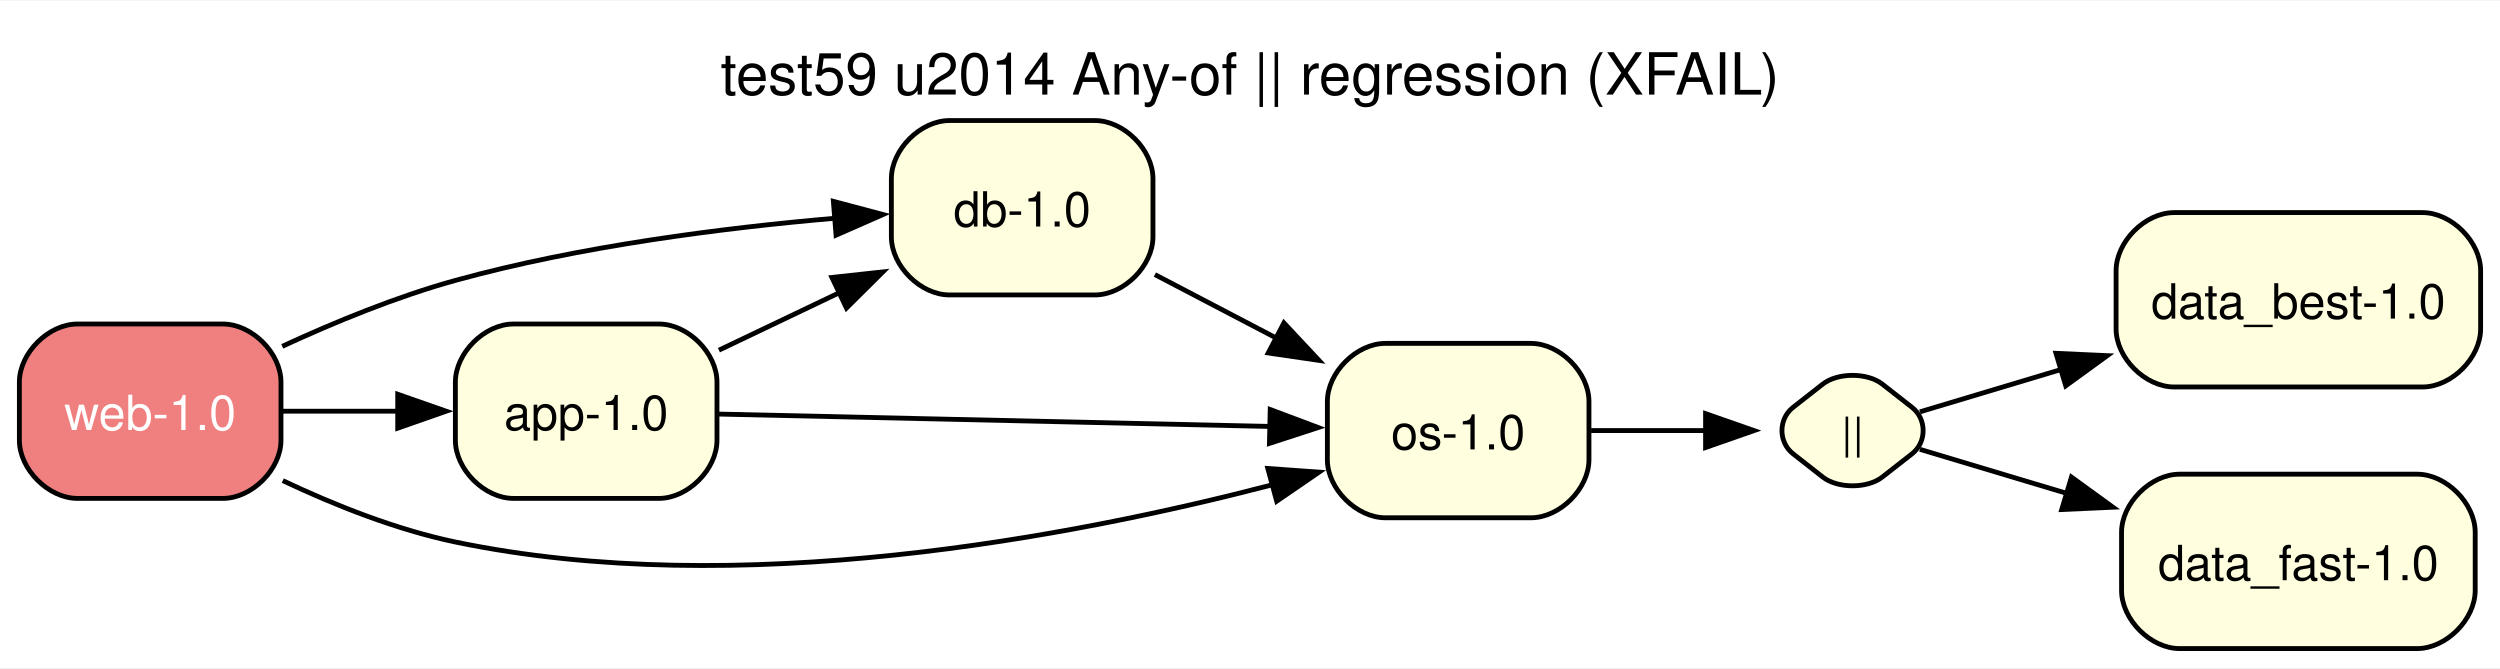
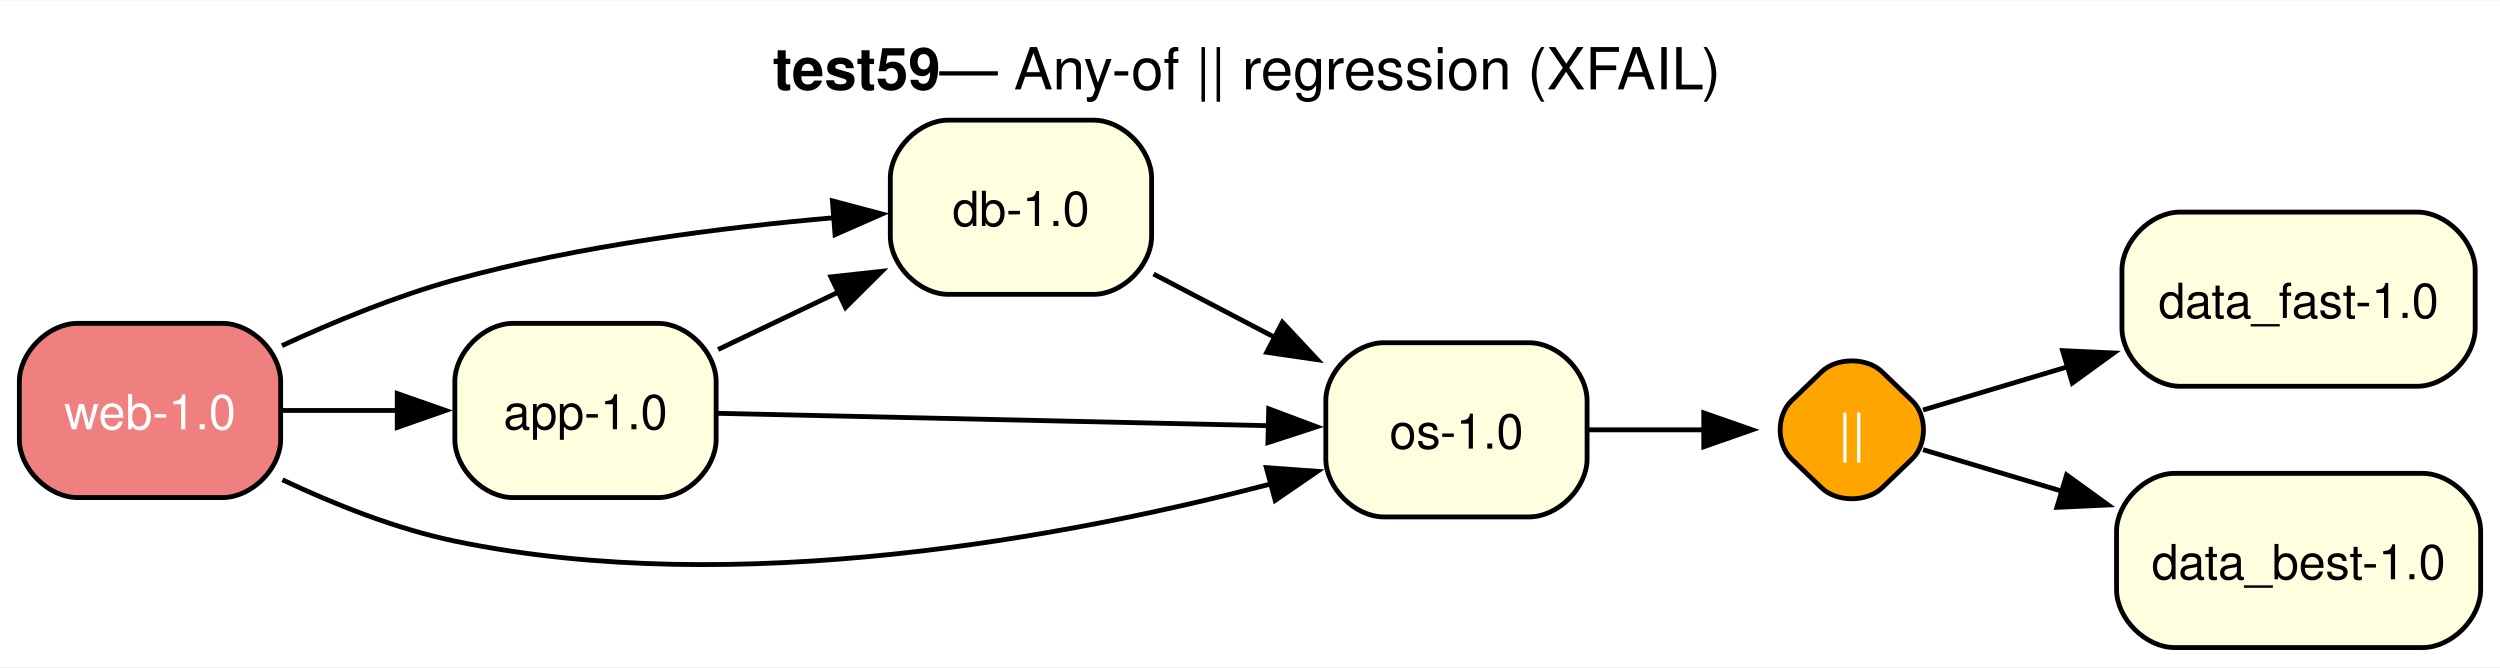
- <svg xmlns="http://www.w3.org/2000/svg" width="516pt" height="138pt" viewBox="0.00 0.00 516.06 137.75">
+ <svg xmlns="http://www.w3.org/2000/svg" width="517pt" height="138pt" viewBox="0.00 0.00 516.67 137.75">
  <g id="graph0" class="graph" transform="scale(1 1) rotate(0) translate(4 133.75)">
-     <polygon fill="white" stroke="none" points="-4,4 -4,-133.75 512.06,-133.75 512.06,4 -4,4" />
-     <text text-anchor="middle" x="254.03" y="-114.35" font-family="Helvetica,sans-Serif" font-size="12.00">test59 u2014 Any-of || regression (XFAIL)</text>
+     <polygon fill="white" stroke="none" points="-4,4 -4,-133.75 512.67,-133.75 512.67,4 -4,4" />
+     <text text-anchor="start" x="155.71" y="-115.35" font-family="Helvetica,sans-Serif" font-weight="bold" font-size="12.00">test59</text>
+     <text text-anchor="start" x="190.21" y="-115.35" font-family="Helvetica,sans-Serif" font-size="12.00"> — Any-of || regression (XFAIL)</text>
    <g id="node1" class="node">
+       <path fill="lightcoral" stroke="black" d="M42,-67C42,-67 12,-67 12,-67 6,-67 0,-61 0,-55 0,-55 0,-43 0,-43 0,-37 6,-31 12,-31 12,-31 42,-31 42,-31 48,-31 54,-37 54,-43 54,-43 54,-55 54,-55 54,-61 48,-67 42,-67" />
+       <text text-anchor="middle" x="27" y="-45.12" font-family="Helvetica,sans-Serif" font-size="10.00" fill="white">web-1.0</text>
+     </g>
+     <g id="node2" class="node">
      <path fill="lightyellow" stroke="black" d="M132,-67C132,-67 102,-67 102,-67 96,-67 90,-61 90,-55 90,-55 90,-43 90,-43 90,-37 96,-31 102,-31 102,-31 132,-31 132,-31 138,-31 144,-37 144,-43 144,-43 144,-55 144,-55 144,-61 138,-67 132,-67" />
      <text text-anchor="middle" x="117" y="-45.12" font-family="Helvetica,sans-Serif" font-size="10.00">app-1.0</text>
    </g>
-     <g id="node4" class="node">
+     <g id="edge1" class="edge">
+       <path fill="none" stroke="black" d="M54.4,-49C61.89,-49 70.18,-49 78.2,-49" />
+       <polygon fill="black" stroke="black" points="78.1,-52.5 88.1,-49 78.1,-45.5 78.1,-52.5" />
+     </g>
+     <g id="node3" class="node">
      <path fill="lightyellow" stroke="black" d="M222,-109C222,-109 192,-109 192,-109 186,-109 180,-103 180,-97 180,-97 180,-85 180,-85 180,-79 186,-73 192,-73 192,-73 222,-73 222,-73 228,-73 234,-79 234,-85 234,-85 234,-97 234,-97 234,-103 228,-109 222,-109" />
      <text text-anchor="middle" x="207" y="-87.12" font-family="Helvetica,sans-Serif" font-size="10.00">db-1.0</text>
    </g>
    <g id="edge2" class="edge">
+       <path fill="none" stroke="black" d="M54.26,-62.39C65.07,-67.39 77.89,-72.65 90,-76 115.67,-83.09 145.48,-86.86 168.45,-88.84" />
+       <polygon fill="black" stroke="black" points="168.03,-92.32 178.28,-89.6 168.58,-85.34 168.03,-92.32" />
+     </g>
+     <g id="node4" class="node">
+       <path fill="lightyellow" stroke="black" d="M312,-63C312,-63 282,-63 282,-63 276,-63 270,-57 270,-51 270,-51 270,-39 270,-39 270,-33 276,-27 282,-27 282,-27 312,-27 312,-27 318,-27 324,-33 324,-39 324,-39 324,-51 324,-51 324,-57 318,-63 312,-63" />
+       <text text-anchor="middle" x="297" y="-41.12" font-family="Helvetica,sans-Serif" font-size="10.00">os-1.0</text>
+     </g>
+     <g id="edge3" class="edge">
+       <path fill="none" stroke="black" d="M54.37,-34.67C65.09,-29.6 77.82,-24.54 90,-22 148.29,-9.86 217.27,-23.02 258.79,-33.85" />
+       <polygon fill="black" stroke="black" points="257.71,-37.18 268.28,-36.42 259.54,-30.42 257.71,-37.18" />
+     </g>
+     <g id="edge5" class="edge">
      <path fill="none" stroke="black" d="M144.4,-61.6C152.23,-65.34 160.96,-69.5 169.32,-73.49" />
      <polygon fill="black" stroke="black" points="167.72,-76.61 178.25,-77.76 170.73,-70.29 167.72,-76.61" />
    </g>
-     <g id="node6" class="node">
-       <path fill="lightyellow" stroke="black" d="M312,-63C312,-63 282,-63 282,-63 276,-63 270,-57 270,-51 270,-51 270,-39 270,-39 270,-33 276,-27 282,-27 282,-27 312,-27 312,-27 318,-27 324,-33 324,-39 324,-39 324,-51 324,-51 324,-57 318,-63 312,-63" />
-       <text text-anchor="middle" x="297" y="-41.12" font-family="Helvetica,sans-Serif" font-size="10.00">os-1.0</text>
-     </g>
-     <g id="edge1" class="edge">
+     <g id="edge4" class="edge">
      <path fill="none" stroke="black" d="M144.26,-48.41C174.37,-47.73 223.96,-46.62 258.21,-45.85" />
      <polygon fill="black" stroke="black" points="258.2,-49.35 268.11,-45.63 258.04,-42.35 258.2,-49.35" />
    </g>
-     <g id="node2" class="node">
-       <path fill="lightyellow" stroke="black" d="M496.06,-90C496.06,-90 444.81,-90 444.81,-90 438.81,-90 432.81,-84 432.81,-78 432.81,-78 432.81,-66 432.81,-66 432.81,-60 438.81,-54 444.81,-54 444.81,-54 496.06,-54 496.06,-54 502.06,-54 508.06,-60 508.06,-66 508.06,-66 508.06,-78 508.06,-78 508.06,-84 502.06,-90 496.06,-90" />
-       <text text-anchor="middle" x="470.44" y="-68.12" font-family="Helvetica,sans-Serif" font-size="10.00">data_best-1.0</text>
-     </g>
-     <g id="node3" class="node">
-       <path fill="lightyellow" stroke="black" d="M494.94,-36C494.94,-36 445.94,-36 445.94,-36 439.94,-36 433.94,-30 433.94,-24 433.94,-24 433.94,-12 433.94,-12 433.94,-6 439.94,0 445.94,0 445.94,0 494.94,0 494.94,0 500.94,0 506.94,-6 506.94,-12 506.94,-12 506.94,-24 506.94,-24 506.94,-30 500.94,-36 494.94,-36" />
-       <text text-anchor="middle" x="470.44" y="-14.12" font-family="Helvetica,sans-Serif" font-size="10.00">data_fast-1.0</text>
-     </g>
-     <g id="edge3" class="edge">
+     <g id="edge6" class="edge">
      <path fill="none" stroke="black" d="M234.4,-77.2C242.32,-73.06 251.15,-68.44 259.59,-64.03" />
      <polygon fill="black" stroke="black" points="261.03,-67.23 268.27,-59.49 257.79,-61.02 261.03,-67.23" />
    </g>
    <g id="node5" class="node">
-       <path fill="lightyellow" stroke="black" d="M372.27,-54.6C372.27,-54.6 366.14,-49.8 366.14,-49.8 363.07,-47.4 363.07,-42.6 366.14,-40.2 366.14,-40.2 372.27,-35.4 372.27,-35.4 375.34,-33 381.48,-33 384.54,-35.4 384.54,-35.4 390.68,-40.2 390.68,-40.2 393.75,-42.6 393.75,-47.4 390.68,-49.8 390.68,-49.8 384.54,-54.6 384.54,-54.6 381.48,-57 375.34,-57 372.27,-54.6" />
-       <text text-anchor="middle" x="378.41" y="-41.33" font-family="Helvetica,sans-Serif" font-size="9.00">||</text>
+       <path fill="orange" stroke="black" d="M372.47,-57C372.47,-57 366.24,-51 366.24,-51 363.12,-48 363.12,-42 366.24,-39 366.24,-39 372.47,-33 372.47,-33 375.59,-30 381.83,-30 384.95,-33 384.95,-33 391.18,-39 391.18,-39 394.3,-42 394.3,-48 391.18,-51 391.18,-51 384.95,-57 384.95,-57 381.83,-60 375.59,-60 372.47,-57" />
+       <text text-anchor="middle" x="378.71" y="-40.55" font-family="Helvetica,sans-Serif" font-size="11.00" fill="white">||</text>
    </g>
-     <g id="edge6" class="edge">
-       <path fill="none" stroke="black" d="M392.31,-48.87C400.18,-51.23 410.8,-54.41 421.63,-57.66" />
-       <polygon fill="black" stroke="black" points="420.4,-60.95 430.99,-60.47 422.42,-54.24 420.4,-60.95" />
+     <g id="edge7" class="edge">
+       <path fill="none" stroke="black" d="M324.1,-45C331.82,-45 340.32,-45 348.24,-45" />
+       <polygon fill="black" stroke="black" points="348.11,-48.5 358.11,-45 348.11,-41.5 348.11,-48.5" />
    </g>
-     <g id="edge5" class="edge">
-       <path fill="none" stroke="black" d="M392.31,-41.13C400.49,-38.68 411.62,-35.34 422.88,-31.96" />
-       <polygon fill="black" stroke="black" points="423.6,-35.4 432.17,-29.18 421.59,-28.7 423.6,-35.4" />
+     <g id="node6" class="node">
+       <path fill="lightyellow" stroke="black" d="M495.54,-90C495.54,-90 446.54,-90 446.54,-90 440.54,-90 434.54,-84 434.54,-78 434.54,-78 434.54,-66 434.54,-66 434.54,-60 440.54,-54 446.54,-54 446.54,-54 495.54,-54 495.54,-54 501.54,-54 507.54,-60 507.54,-66 507.54,-66 507.54,-78 507.54,-78 507.54,-84 501.54,-90 495.54,-90" />
+       <text text-anchor="middle" x="471.04" y="-68.12" font-family="Helvetica,sans-Serif" font-size="10.00">data_fast-1.0</text>
    </g>
-     <g id="edge4" class="edge">
-       <path fill="none" stroke="black" d="M324.44,-45C332.11,-45 340.53,-45 348.35,-45" />
-       <polygon fill="black" stroke="black" points="348.07,-48.5 358.07,-45 348.07,-41.5 348.07,-48.5" />
+     <g id="edge8" class="edge">
+       <path fill="none" stroke="black" d="M393.43,-49.1C401.57,-51.53 412.42,-54.78 423.39,-58.06" />
+       <polygon fill="black" stroke="black" points="422.27,-61.37 432.85,-60.88 424.28,-54.67 422.27,-61.37" />
    </g>
    <g id="node7" class="node">
-       <path fill="lightcoral" stroke="black" d="M42,-67C42,-67 12,-67 12,-67 6,-67 0,-61 0,-55 0,-55 0,-43 0,-43 0,-37 6,-31 12,-31 12,-31 42,-31 42,-31 48,-31 54,-37 54,-43 54,-43 54,-55 54,-55 54,-61 48,-67 42,-67" />
-       <text text-anchor="middle" x="27" y="-45.12" font-family="Helvetica,sans-Serif" font-size="10.00" fill="white">web-1.0</text>
-     </g>
-     <g id="edge8" class="edge">
-       <path fill="none" stroke="black" d="M54.4,-49C61.89,-49 70.18,-49 78.2,-49" />
-       <polygon fill="black" stroke="black" points="78.1,-52.5 88.1,-49 78.1,-45.5 78.1,-52.5" />
+       <path fill="lightyellow" stroke="black" d="M496.67,-36C496.67,-36 445.42,-36 445.42,-36 439.42,-36 433.42,-30 433.42,-24 433.42,-24 433.42,-12 433.42,-12 433.42,-6 439.42,0 445.42,0 445.42,0 496.67,0 496.67,0 502.67,0 508.67,-6 508.67,-12 508.67,-12 508.67,-24 508.67,-24 508.67,-30 502.67,-36 496.67,-36" />
+       <text text-anchor="middle" x="471.04" y="-14.12" font-family="Helvetica,sans-Serif" font-size="10.00">data_best-1.0</text>
    </g>
    <g id="edge9" class="edge">
-       <path fill="none" stroke="black" d="M54.26,-62.39C65.07,-67.39 77.89,-72.65 90,-76 115.67,-83.09 145.48,-86.86 168.45,-88.84" />
-       <polygon fill="black" stroke="black" points="168.03,-92.32 178.28,-89.6 168.58,-85.34 168.03,-92.32" />
-     </g>
-     <g id="edge7" class="edge">
-       <path fill="none" stroke="black" d="M54.37,-34.67C65.09,-29.6 77.82,-24.54 90,-22 148.29,-9.86 217.27,-23.02 258.79,-33.85" />
-       <polygon fill="black" stroke="black" points="257.71,-37.18 268.28,-36.42 259.54,-30.42 257.71,-37.18" />
+       <path fill="none" stroke="black" d="M393.43,-40.9C401.27,-38.56 411.62,-35.46 422.16,-32.31" />
+       <polygon fill="black" stroke="black" points="423.1,-35.68 431.68,-29.47 421.09,-28.98 423.1,-35.68" />
    </g>
  </g>
</svg>
